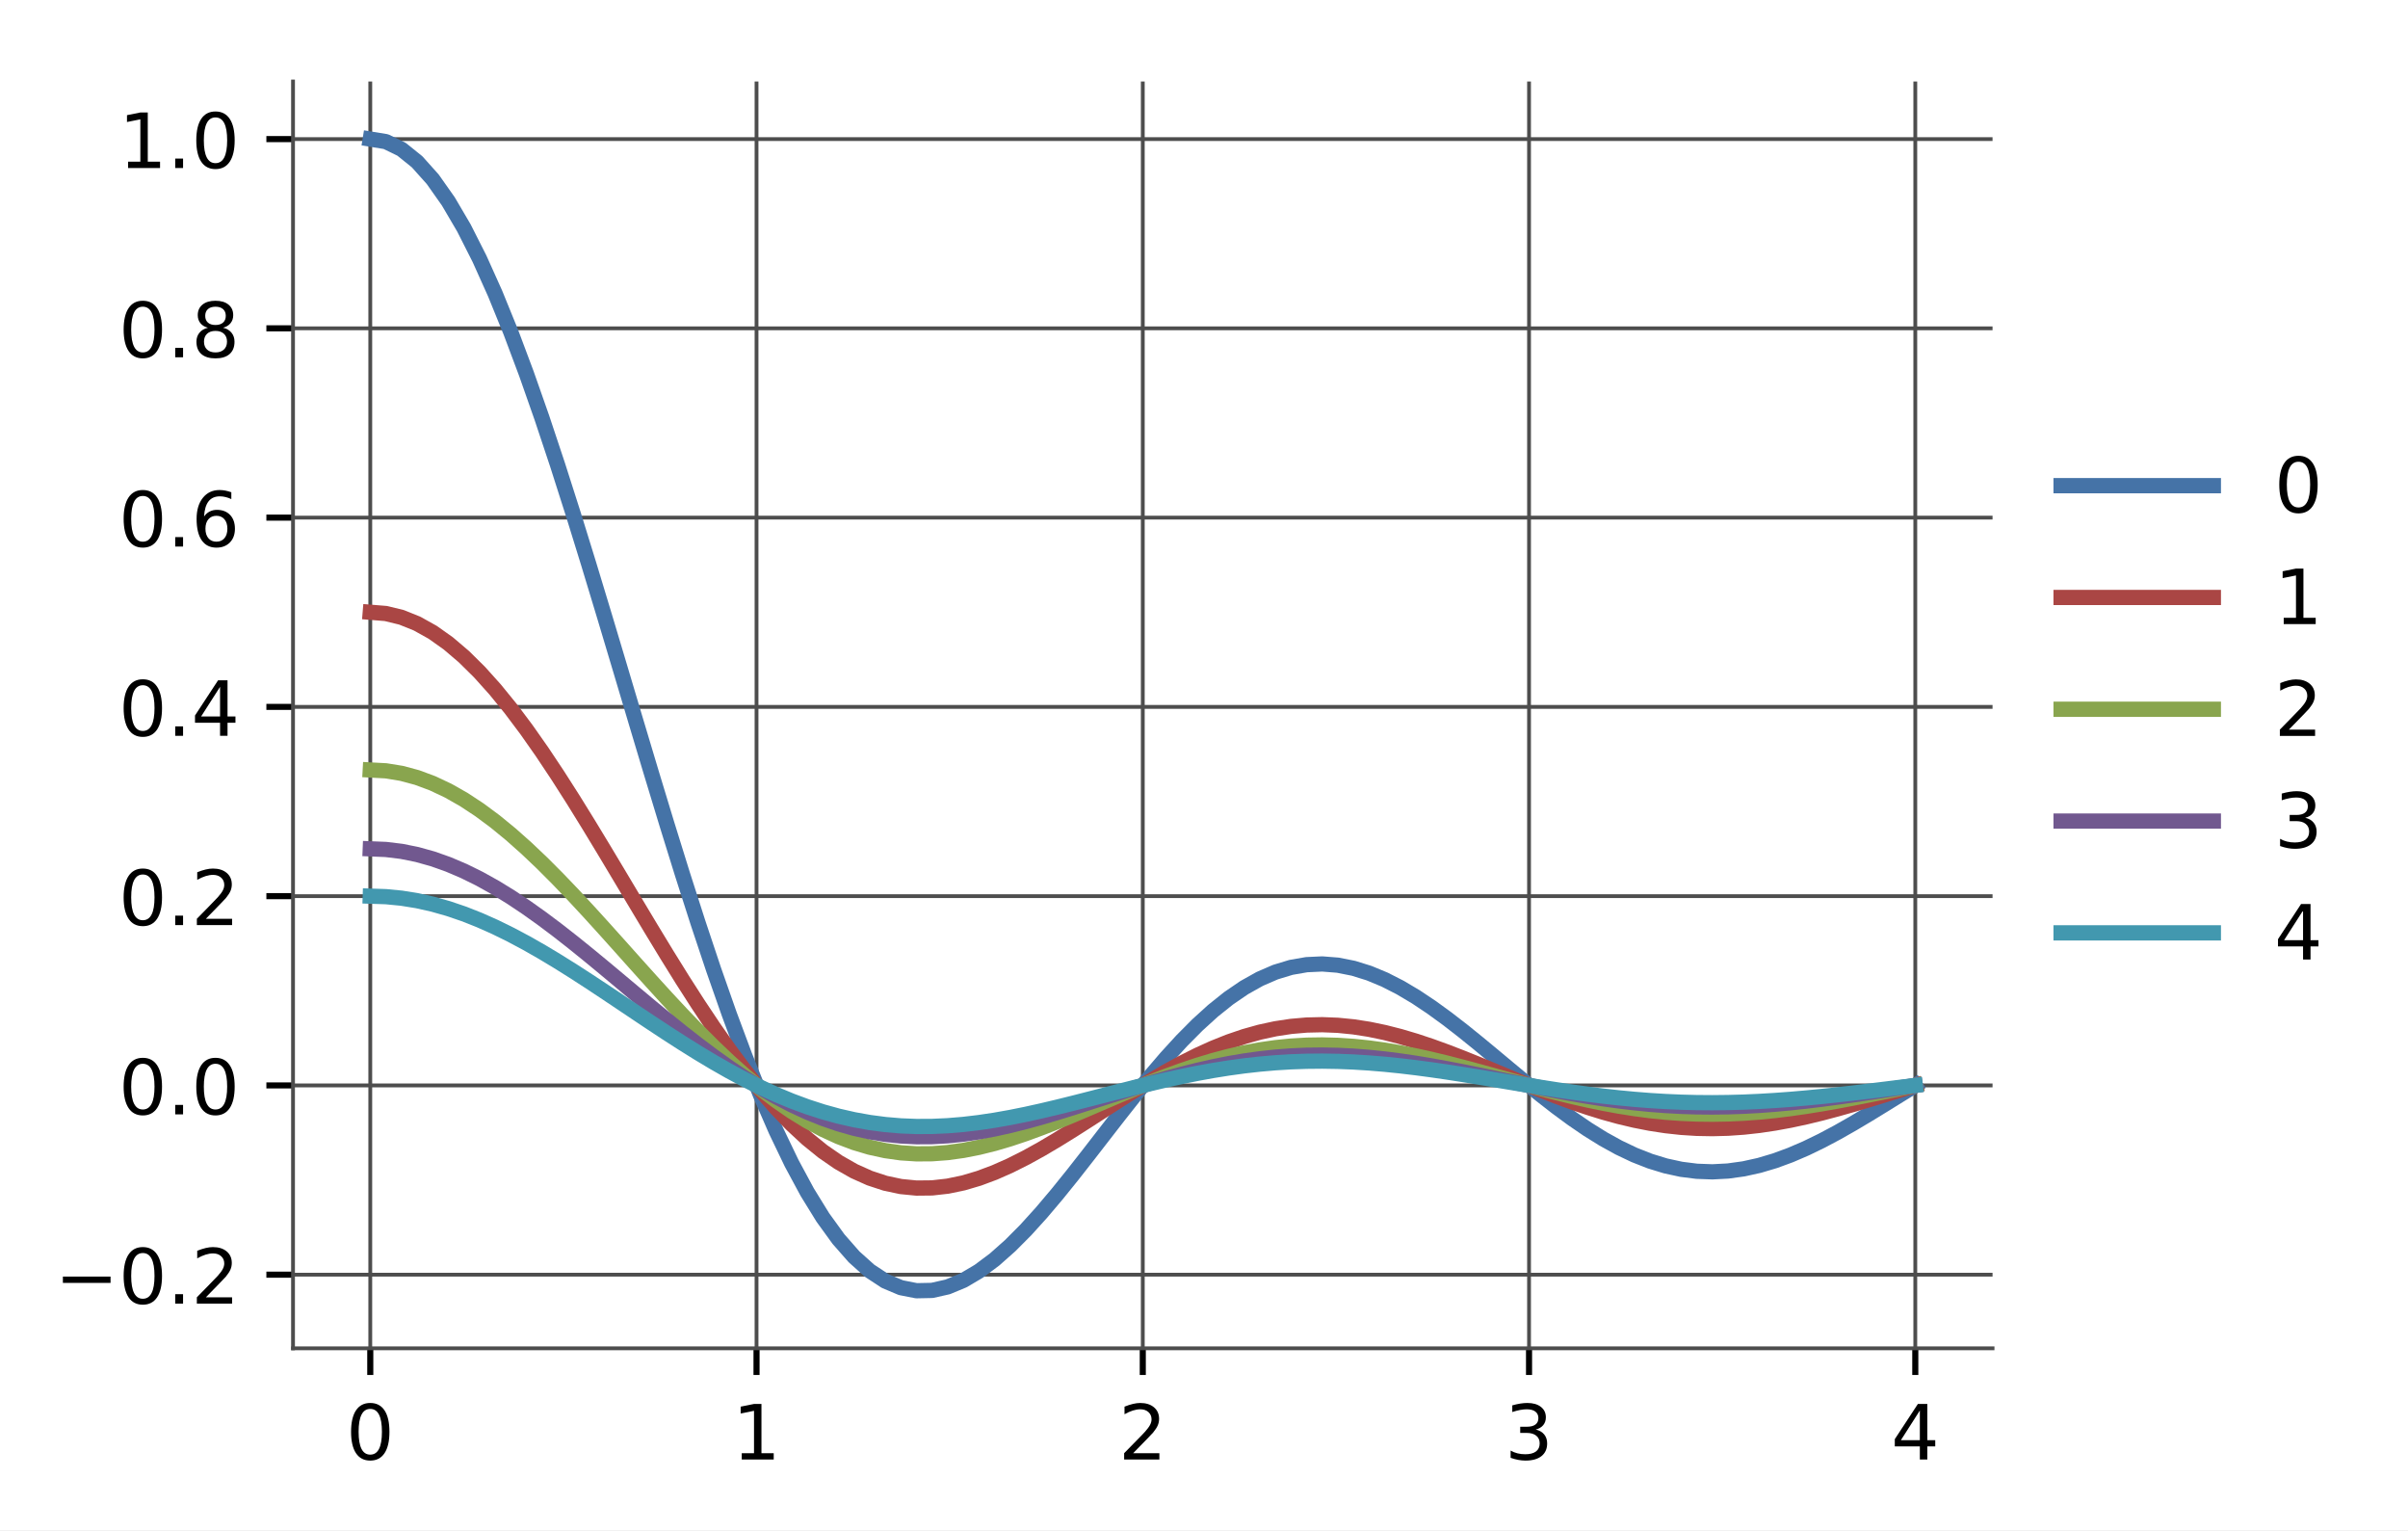
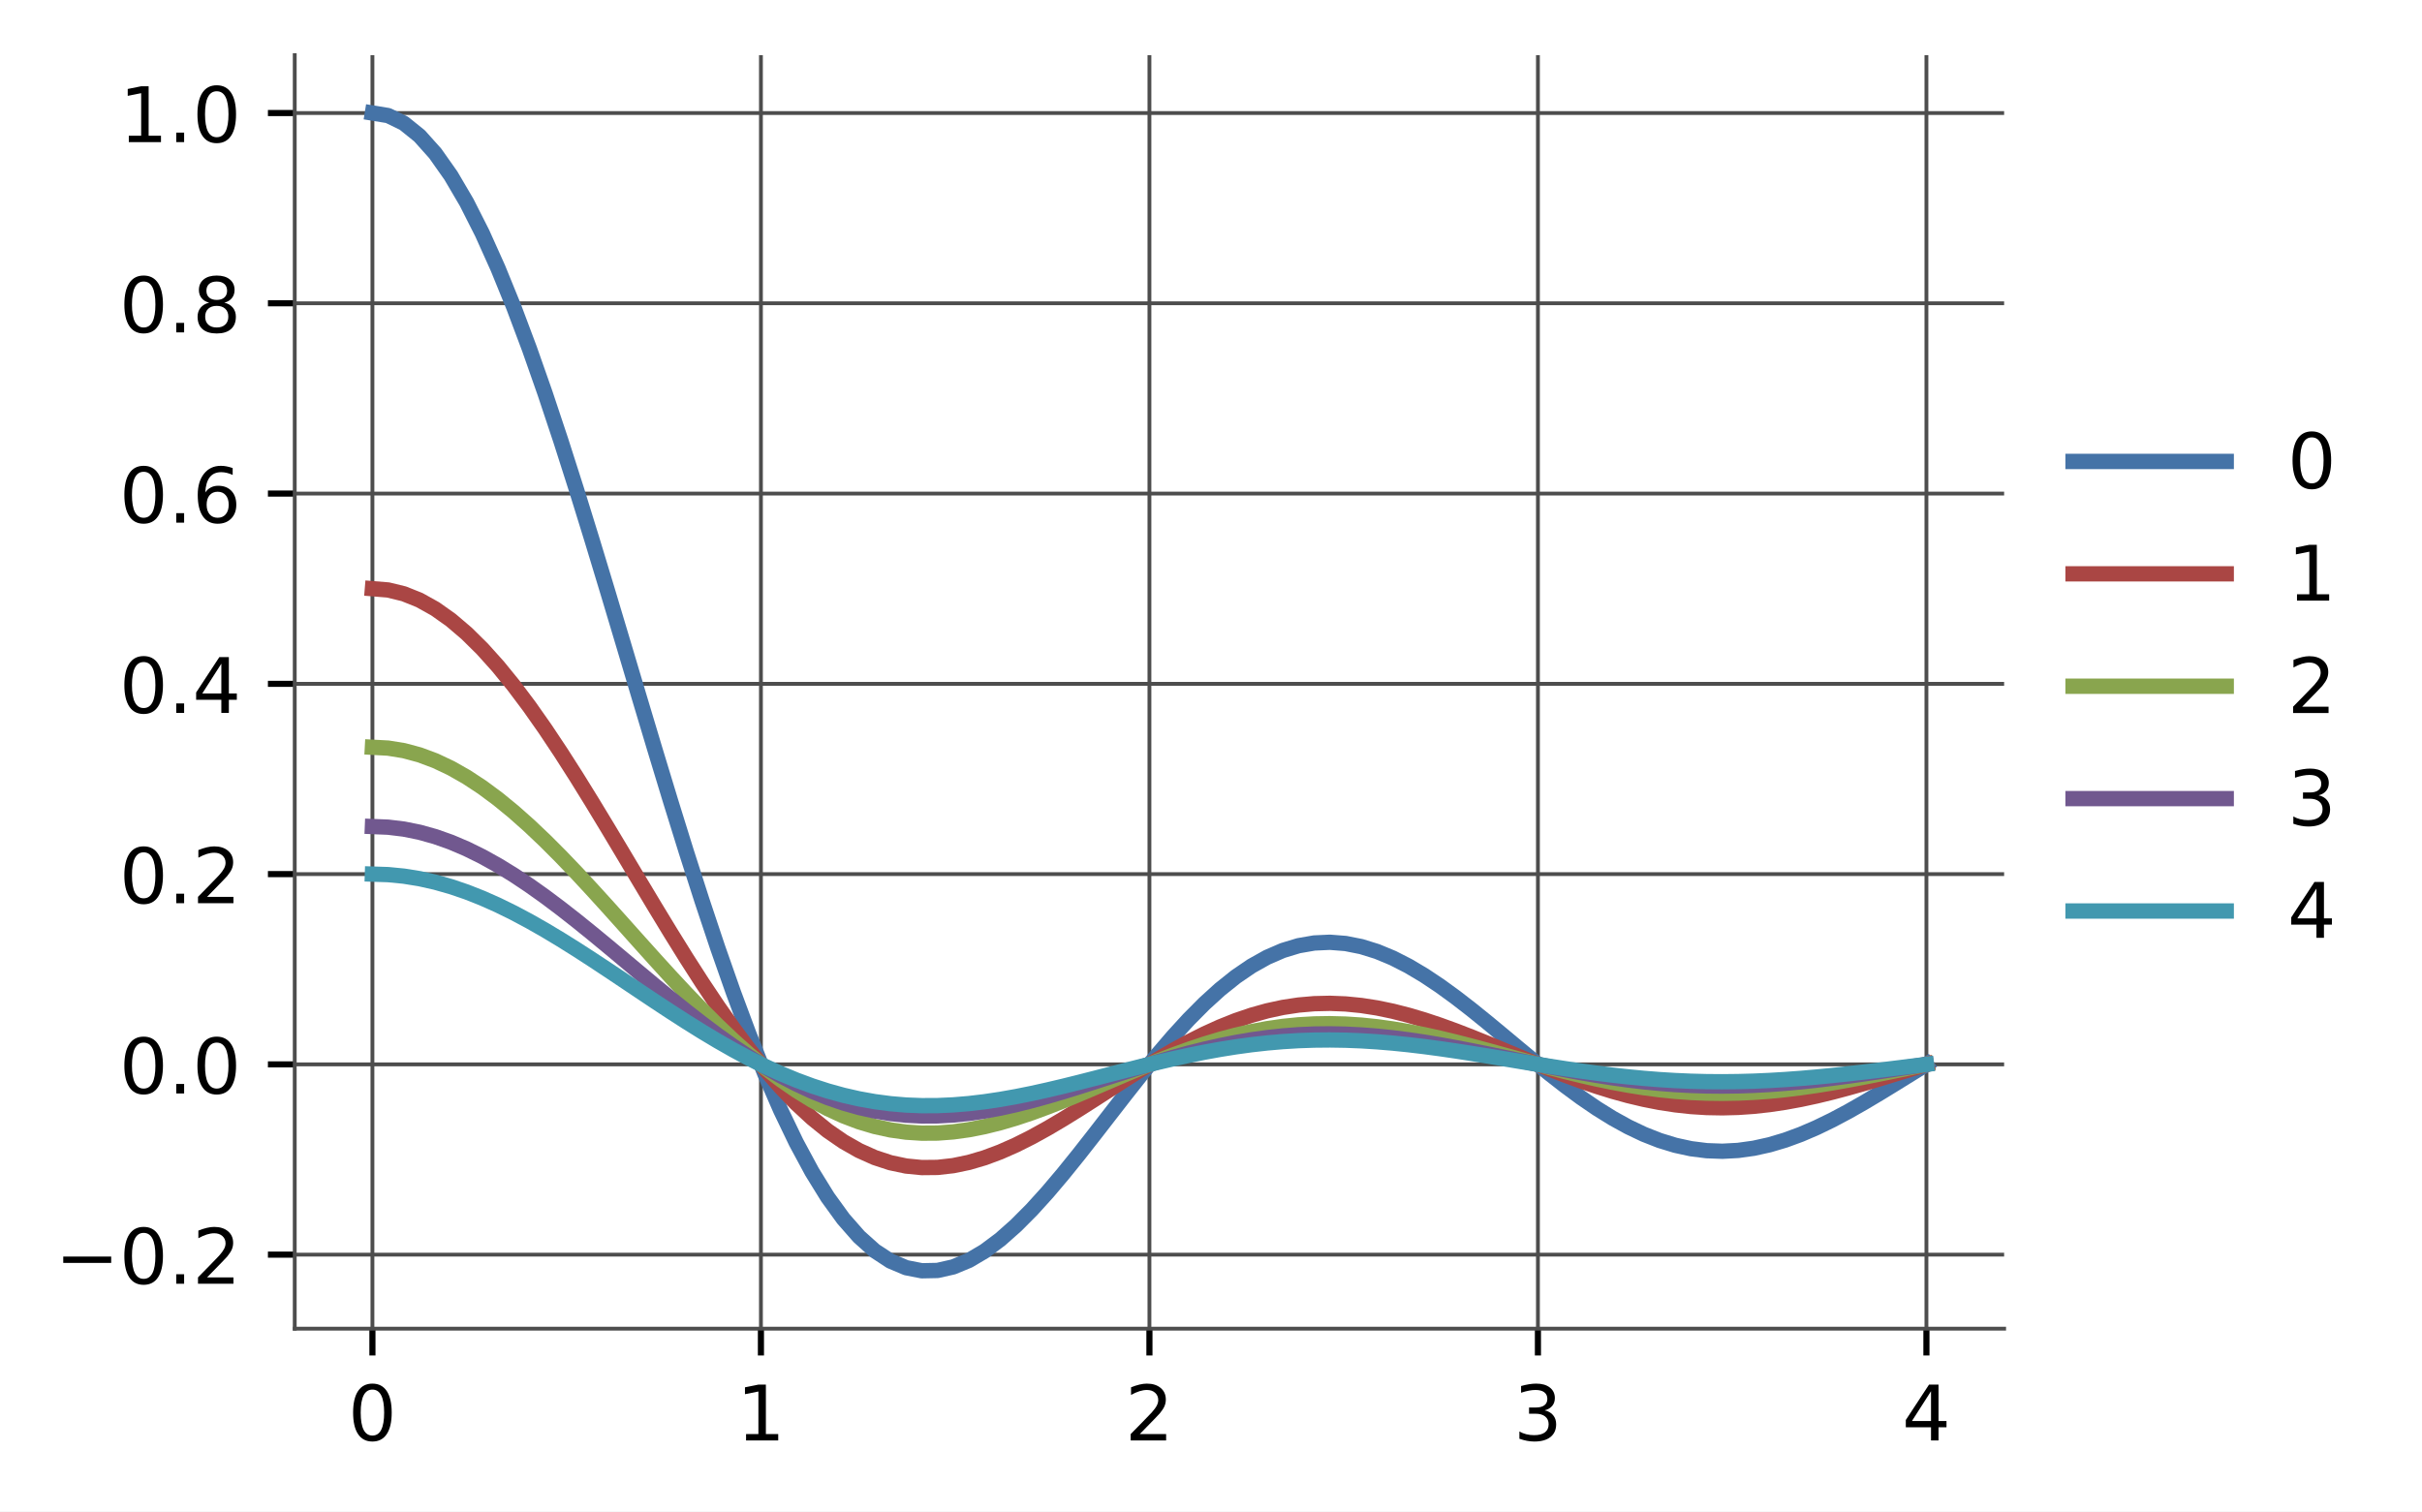
- <svg xmlns="http://www.w3.org/2000/svg" xmlns:xlink="http://www.w3.org/1999/xlink" height="200.898pt" version="1.1" viewBox="0 0 316.245 200.898" width="316.245pt">
+ <svg xmlns="http://www.w3.org/2000/svg" xmlns:xlink="http://www.w3.org/1999/xlink" height="197.398pt" version="1.1" viewBox="0 0 316.245 197.398" width="316.245pt">
  <defs>
    <style type="text/css">
- *{stroke-linecap:butt;stroke-linejoin:round;}
+ *{stroke-linecap:butt;stroke-linejoin:round;white-space:pre;}
  </style>
  </defs>
  <g id="figure_1">
    <g id="patch_1">
-       <path d="M 0 200.898  L 316.245 200.898  L 316.245 0  L 0 0  z " style="fill:#ffffff;" />
+       <path d="M 0 197.398  L 316.245 197.398  L 316.245 0  L 0 0  z " style="fill:#ffffff;" />
    </g>
    <g id="axes_1">
      <g id="patch_2">
-         <path d="M 38.483 177.02  L 261.683 177.02  L 261.683 10.7  L 38.483 10.7  z " style="fill:#ffffff;" />
+         <path d="M 38.483 173.52  L 261.683 173.52  L 261.683 7.2  L 38.483 7.2  z " style="fill:#ffffff;" />
      </g>
      <g id="matplotlib.axis_1">
        <g id="xtick_1">
          <g id="line2d_1">
-             <path clip-path="url(#p3cfa2937bf)" d="M 48.628 177.02  L 48.628 10.7  " style="fill:none;stroke:#4d4d4d;stroke-linecap:square;stroke-width:0.5;" />
+             <path clip-path="url(#p0754db5400)" d="M 48.628 173.52  L 48.628 7.2  " style="fill:none;stroke:#4d4d4d;stroke-linecap:square;stroke-width:0.5;" />
          </g>
          <g id="line2d_2">
            <defs>
-               <path d="M 0 0  L 0 3.5  " id="me4aa4a436a" style="stroke:#000000;stroke-width:0.8;" />
-             </defs>
-             <g>
-               <use style="stroke:#000000;stroke-width:0.8;" x="48.628" xlink:href="#me4aa4a436a" y="177.02" />
+               <path d="M 0 0  L 0 3.5  " id="m077eab08fd" style="stroke:#000000;stroke-width:0.8;" />
+             </defs>
+             <g>
+               <use style="stroke:#000000;stroke-width:0.8;" x="48.628" xlink:href="#m077eab08fd" y="173.52" />
            </g>
          </g>
          <g id="text_1">
            <defs>
              <path d="M 31.781 66.406  Q 24.172 66.406 20.328 58.906  Q 16.5 51.422 16.5 36.375  Q 16.5 21.391 20.328 13.891  Q 24.172 6.391 31.781 6.391  Q 39.453 6.391 43.281 13.891  Q 47.125 21.391 47.125 36.375  Q 47.125 51.422 43.281 58.906  Q 39.453 66.406 31.781 66.406  z M 31.781 74.219  Q 44.047 74.219 50.516 64.516  Q 56.984 54.828 56.984 36.375  Q 56.984 17.969 50.516 8.266  Q 44.047 -1.422 31.781 -1.422  Q 19.531 -1.422 13.062 8.266  Q 6.594 17.969 6.594 36.375  Q 6.594 54.828 13.062 64.516  Q 19.531 74.219 31.781 74.219  z " id="DejaVuSans-48" />
            </defs>
-             <g transform="translate(45.44702 191.6184)scale(0.1 -0.1)">
+             <g transform="translate(45.44702 188.1184)scale(0.1 -0.1)">
              <use xlink:href="#DejaVuSans-48" />
            </g>
          </g>
        </g>
        <g id="xtick_2">
          <g id="line2d_3">
-             <path clip-path="url(#p3cfa2937bf)" d="M 99.356 177.02  L 99.356 10.7  " style="fill:none;stroke:#4d4d4d;stroke-linecap:square;stroke-width:0.5;" />
+             <path clip-path="url(#p0754db5400)" d="M 99.356 173.52  L 99.356 7.2  " style="fill:none;stroke:#4d4d4d;stroke-linecap:square;stroke-width:0.5;" />
          </g>
          <g id="line2d_4">
            <g>
-               <use style="stroke:#000000;stroke-width:0.8;" x="99.356" xlink:href="#me4aa4a436a" y="177.02" />
+               <use style="stroke:#000000;stroke-width:0.8;" x="99.356" xlink:href="#m077eab08fd" y="173.52" />
            </g>
          </g>
          <g id="text_2">
            <defs>
              <path d="M 12.406 8.297  L 28.516 8.297  L 28.516 63.922  L 10.984 60.406  L 10.984 69.391  L 28.422 72.906  L 38.281 72.906  L 38.281 8.297  L 54.391 8.297  L 54.391 0  L 12.406 0  z " id="DejaVuSans-49" />
            </defs>
-             <g transform="translate(96.17429 191.6184)scale(0.1 -0.1)">
+             <g transform="translate(96.17429 188.1184)scale(0.1 -0.1)">
              <use xlink:href="#DejaVuSans-49" />
            </g>
          </g>
        </g>
        <g id="xtick_3">
          <g id="line2d_5">
-             <path clip-path="url(#p3cfa2937bf)" d="M 150.083 177.02  L 150.083 10.7  " style="fill:none;stroke:#4d4d4d;stroke-linecap:square;stroke-width:0.5;" />
+             <path clip-path="url(#p0754db5400)" d="M 150.083 173.52  L 150.083 7.2  " style="fill:none;stroke:#4d4d4d;stroke-linecap:square;stroke-width:0.5;" />
          </g>
          <g id="line2d_6">
            <g>
-               <use style="stroke:#000000;stroke-width:0.8;" x="150.083" xlink:href="#me4aa4a436a" y="177.02" />
+               <use style="stroke:#000000;stroke-width:0.8;" x="150.083" xlink:href="#m077eab08fd" y="173.52" />
            </g>
          </g>
          <g id="text_3">
            <defs>
              <path d="M 19.188 8.297  L 53.609 8.297  L 53.609 0  L 7.328 0  L 7.328 8.297  Q 12.938 14.109 22.625 23.891  Q 32.328 33.688 34.812 36.531  Q 39.547 41.844 41.422 45.531  Q 43.312 49.219 43.312 52.781  Q 43.312 58.594 39.234 62.25  Q 35.156 65.922 28.609 65.922  Q 23.969 65.922 18.812 64.312  Q 13.672 62.703 7.812 59.422  L 7.812 69.391  Q 13.766 71.781 18.938 73  Q 24.125 74.219 28.422 74.219  Q 39.75 74.219 46.484 68.547  Q 53.219 62.891 53.219 53.422  Q 53.219 48.922 51.531 44.891  Q 49.859 40.875 45.406 35.406  Q 44.188 33.984 37.641 27.219  Q 31.109 20.453 19.188 8.297  z " id="DejaVuSans-50" />
            </defs>
-             <g transform="translate(146.9016 191.6184)scale(0.1 -0.1)">
+             <g transform="translate(146.9016 188.1184)scale(0.1 -0.1)">
              <use xlink:href="#DejaVuSans-50" />
            </g>
          </g>
        </g>
        <g id="xtick_4">
          <g id="line2d_7">
-             <path clip-path="url(#p3cfa2937bf)" d="M 200.81 177.02  L 200.81 10.7  " style="fill:none;stroke:#4d4d4d;stroke-linecap:square;stroke-width:0.5;" />
+             <path clip-path="url(#p0754db5400)" d="M 200.81 173.52  L 200.81 7.2  " style="fill:none;stroke:#4d4d4d;stroke-linecap:square;stroke-width:0.5;" />
          </g>
          <g id="line2d_8">
            <g>
-               <use style="stroke:#000000;stroke-width:0.8;" x="200.81" xlink:href="#me4aa4a436a" y="177.02" />
+               <use style="stroke:#000000;stroke-width:0.8;" x="200.81" xlink:href="#m077eab08fd" y="173.52" />
            </g>
          </g>
          <g id="text_4">
            <defs>
              <path d="M 40.578 39.312  Q 47.656 37.797 51.625 33  Q 55.609 28.219 55.609 21.188  Q 55.609 10.406 48.188 4.484  Q 40.766 -1.422 27.094 -1.422  Q 22.516 -1.422 17.656 -0.516  Q 12.797 0.391 7.625 2.203  L 7.625 11.719  Q 11.719 9.328 16.594 8.109  Q 21.484 6.891 26.812 6.891  Q 36.078 6.891 40.938 10.547  Q 45.797 14.203 45.797 21.188  Q 45.797 27.641 41.281 31.266  Q 36.766 34.906 28.719 34.906  L 20.219 34.906  L 20.219 43.016  L 29.109 43.016  Q 36.375 43.016 40.234 45.922  Q 44.094 48.828 44.094 54.297  Q 44.094 59.906 40.109 62.906  Q 36.141 65.922 28.719 65.922  Q 24.656 65.922 20.016 65.031  Q 15.375 64.156 9.812 62.312  L 9.812 71.094  Q 15.438 72.656 20.344 73.438  Q 25.25 74.219 29.594 74.219  Q 40.828 74.219 47.359 69.109  Q 53.906 64.016 53.906 55.328  Q 53.906 49.266 50.438 45.094  Q 46.969 40.922 40.578 39.312  z " id="DejaVuSans-51" />
            </defs>
-             <g transform="translate(197.6288 191.6184)scale(0.1 -0.1)">
+             <g transform="translate(197.6288 188.1184)scale(0.1 -0.1)">
              <use xlink:href="#DejaVuSans-51" />
            </g>
          </g>
        </g>
        <g id="xtick_5">
          <g id="line2d_9">
-             <path clip-path="url(#p3cfa2937bf)" d="M 251.537 177.02  L 251.537 10.7  " style="fill:none;stroke:#4d4d4d;stroke-linecap:square;stroke-width:0.5;" />
+             <path clip-path="url(#p0754db5400)" d="M 251.537 173.52  L 251.537 7.2  " style="fill:none;stroke:#4d4d4d;stroke-linecap:square;stroke-width:0.5;" />
          </g>
          <g id="line2d_10">
            <g>
-               <use style="stroke:#000000;stroke-width:0.8;" x="251.537" xlink:href="#me4aa4a436a" y="177.02" />
+               <use style="stroke:#000000;stroke-width:0.8;" x="251.537" xlink:href="#m077eab08fd" y="173.52" />
            </g>
          </g>
          <g id="text_5">
            <defs>
              <path d="M 37.797 64.312  L 12.891 25.391  L 37.797 25.391  z M 35.203 72.906  L 47.609 72.906  L 47.609 25.391  L 58.016 25.391  L 58.016 17.188  L 47.609 17.188  L 47.609 0  L 37.797 0  L 37.797 17.188  L 4.891 17.188  L 4.891 26.703  z " id="DejaVuSans-52" />
            </defs>
-             <g transform="translate(248.3561 191.6184)scale(0.1 -0.1)">
+             <g transform="translate(248.3561 188.1184)scale(0.1 -0.1)">
              <use xlink:href="#DejaVuSans-52" />
            </g>
          </g>
        </g>
      </g>
      <g id="matplotlib.axis_2">
        <g id="ytick_1">
          <g id="line2d_11">
-             <path clip-path="url(#p3cfa2937bf)" d="M 38.483 167.354  L 261.683 167.354  " style="fill:none;stroke:#4d4d4d;stroke-linecap:square;stroke-width:0.5;" />
+             <path clip-path="url(#p0754db5400)" d="M 38.483 163.854  L 261.683 163.854  " style="fill:none;stroke:#4d4d4d;stroke-linecap:square;stroke-width:0.5;" />
          </g>
          <g id="line2d_12">
            <defs>
-               <path d="M 0 0  L -3.5 0  " id="m930b0fb6f6" style="stroke:#000000;stroke-width:0.8;" />
-             </defs>
-             <g>
-               <use style="stroke:#000000;stroke-width:0.8;" x="38.483" xlink:href="#m930b0fb6f6" y="167.354" />
+               <path d="M 0 0  L -3.5 0  " id="m1d4ee71c84" style="stroke:#000000;stroke-width:0.8;" />
+             </defs>
+             <g>
+               <use style="stroke:#000000;stroke-width:0.8;" x="38.483" xlink:href="#m1d4ee71c84" y="163.854" />
            </g>
          </g>
          <g id="text_6">
            <defs>
              <path d="M 10.594 35.5  L 73.188 35.5  L 73.188 27.203  L 10.594 27.203  z " id="DejaVuSans-8722" />
              <path d="M 10.688 12.406  L 21 12.406  L 21 0  L 10.688 0  z " id="DejaVuSans-46" />
            </defs>
-             <g transform="translate(7.2 171.153)scale(0.1 -0.1)">
+             <g transform="translate(7.2 167.653)scale(0.1 -0.1)">
              <use xlink:href="#DejaVuSans-8722" />
              <use x="83.789" xlink:href="#DejaVuSans-48" />
              <use x="147.412" xlink:href="#DejaVuSans-46" />
              <use x="179.199" xlink:href="#DejaVuSans-50" />
            </g>
          </g>
        </g>
        <g id="ytick_2">
          <g id="line2d_13">
-             <path clip-path="url(#p3cfa2937bf)" d="M 38.483 142.505  L 261.683 142.505  " style="fill:none;stroke:#4d4d4d;stroke-linecap:square;stroke-width:0.5;" />
+             <path clip-path="url(#p0754db5400)" d="M 38.483 139.005  L 261.683 139.005  " style="fill:none;stroke:#4d4d4d;stroke-linecap:square;stroke-width:0.5;" />
          </g>
          <g id="line2d_14">
            <g>
-               <use style="stroke:#000000;stroke-width:0.8;" x="38.483" xlink:href="#m930b0fb6f6" y="142.505" />
+               <use style="stroke:#000000;stroke-width:0.8;" x="38.483" xlink:href="#m1d4ee71c84" y="139.005" />
            </g>
          </g>
          <g id="text_7">
-             <g transform="translate(15.57969 146.3041)scale(0.1 -0.1)">
+             <g transform="translate(15.57969 142.8041)scale(0.1 -0.1)">
              <use xlink:href="#DejaVuSans-48" />
              <use x="63.623" xlink:href="#DejaVuSans-46" />
              <use x="95.41" xlink:href="#DejaVuSans-48" />
            </g>
          </g>
        </g>
        <g id="ytick_3">
          <g id="line2d_15">
-             <path clip-path="url(#p3cfa2937bf)" d="M 38.483 117.656  L 261.683 117.656  " style="fill:none;stroke:#4d4d4d;stroke-linecap:square;stroke-width:0.5;" />
+             <path clip-path="url(#p0754db5400)" d="M 38.483 114.156  L 261.683 114.156  " style="fill:none;stroke:#4d4d4d;stroke-linecap:square;stroke-width:0.5;" />
          </g>
          <g id="line2d_16">
            <g>
-               <use style="stroke:#000000;stroke-width:0.8;" x="38.483" xlink:href="#m930b0fb6f6" y="117.656" />
+               <use style="stroke:#000000;stroke-width:0.8;" x="38.483" xlink:href="#m1d4ee71c84" y="114.156" />
            </g>
          </g>
          <g id="text_8">
-             <g transform="translate(15.57969 121.4551)scale(0.1 -0.1)">
+             <g transform="translate(15.57969 117.9551)scale(0.1 -0.1)">
              <use xlink:href="#DejaVuSans-48" />
              <use x="63.623" xlink:href="#DejaVuSans-46" />
              <use x="95.41" xlink:href="#DejaVuSans-50" />
            </g>
          </g>
        </g>
        <g id="ytick_4">
          <g id="line2d_17">
-             <path clip-path="url(#p3cfa2937bf)" d="M 38.483 92.807  L 261.683 92.807  " style="fill:none;stroke:#4d4d4d;stroke-linecap:square;stroke-width:0.5;" />
+             <path clip-path="url(#p0754db5400)" d="M 38.483 89.307  L 261.683 89.307  " style="fill:none;stroke:#4d4d4d;stroke-linecap:square;stroke-width:0.5;" />
          </g>
          <g id="line2d_18">
            <g>
-               <use style="stroke:#000000;stroke-width:0.8;" x="38.483" xlink:href="#m930b0fb6f6" y="92.807" />
+               <use style="stroke:#000000;stroke-width:0.8;" x="38.483" xlink:href="#m1d4ee71c84" y="89.307" />
            </g>
          </g>
          <g id="text_9">
-             <g transform="translate(15.57969 96.60613)scale(0.1 -0.1)">
+             <g transform="translate(15.57969 93.10613)scale(0.1 -0.1)">
              <use xlink:href="#DejaVuSans-48" />
              <use x="63.623" xlink:href="#DejaVuSans-46" />
              <use x="95.41" xlink:href="#DejaVuSans-52" />
            </g>
          </g>
        </g>
        <g id="ytick_5">
          <g id="line2d_19">
-             <path clip-path="url(#p3cfa2937bf)" d="M 38.483 67.958  L 261.683 67.958  " style="fill:none;stroke:#4d4d4d;stroke-linecap:square;stroke-width:0.5;" />
+             <path clip-path="url(#p0754db5400)" d="M 38.483 64.458  L 261.683 64.458  " style="fill:none;stroke:#4d4d4d;stroke-linecap:square;stroke-width:0.5;" />
          </g>
          <g id="line2d_20">
            <g>
-               <use style="stroke:#000000;stroke-width:0.8;" x="38.483" xlink:href="#m930b0fb6f6" y="67.958" />
+               <use style="stroke:#000000;stroke-width:0.8;" x="38.483" xlink:href="#m1d4ee71c84" y="64.458" />
            </g>
          </g>
          <g id="text_10">
            <defs>
              <path d="M 33.016 40.375  Q 26.375 40.375 22.484 35.828  Q 18.609 31.297 18.609 23.391  Q 18.609 15.531 22.484 10.953  Q 26.375 6.391 33.016 6.391  Q 39.656 6.391 43.531 10.953  Q 47.406 15.531 47.406 23.391  Q 47.406 31.297 43.531 35.828  Q 39.656 40.375 33.016 40.375  z M 52.594 71.297  L 52.594 62.312  Q 48.875 64.062 45.094 64.984  Q 41.312 65.922 37.594 65.922  Q 27.828 65.922 22.672 59.328  Q 17.531 52.734 16.797 39.406  Q 19.672 43.656 24.016 45.922  Q 28.375 48.188 33.594 48.188  Q 44.578 48.188 50.953 41.516  Q 57.328 34.859 57.328 23.391  Q 57.328 12.156 50.688 5.359  Q 44.047 -1.422 33.016 -1.422  Q 20.359 -1.422 13.672 8.266  Q 6.984 17.969 6.984 36.375  Q 6.984 53.656 15.188 63.938  Q 23.391 74.219 37.203 74.219  Q 40.922 74.219 44.703 73.484  Q 48.484 72.75 52.594 71.297  z " id="DejaVuSans-54" />
            </defs>
-             <g transform="translate(15.57969 71.75716)scale(0.1 -0.1)">
+             <g transform="translate(15.57969 68.25716)scale(0.1 -0.1)">
              <use xlink:href="#DejaVuSans-48" />
              <use x="63.623" xlink:href="#DejaVuSans-46" />
              <use x="95.41" xlink:href="#DejaVuSans-54" />
            </g>
          </g>
        </g>
        <g id="ytick_6">
          <g id="line2d_21">
-             <path clip-path="url(#p3cfa2937bf)" d="M 38.483 43.109  L 261.683 43.109  " style="fill:none;stroke:#4d4d4d;stroke-linecap:square;stroke-width:0.5;" />
+             <path clip-path="url(#p0754db5400)" d="M 38.483 39.609  L 261.683 39.609  " style="fill:none;stroke:#4d4d4d;stroke-linecap:square;stroke-width:0.5;" />
          </g>
          <g id="line2d_22">
            <g>
-               <use style="stroke:#000000;stroke-width:0.8;" x="38.483" xlink:href="#m930b0fb6f6" y="43.109" />
+               <use style="stroke:#000000;stroke-width:0.8;" x="38.483" xlink:href="#m1d4ee71c84" y="39.609" />
            </g>
          </g>
          <g id="text_11">
            <defs>
              <path d="M 31.781 34.625  Q 24.75 34.625 20.719 30.859  Q 16.703 27.094 16.703 20.516  Q 16.703 13.922 20.719 10.156  Q 24.75 6.391 31.781 6.391  Q 38.812 6.391 42.859 10.172  Q 46.922 13.969 46.922 20.516  Q 46.922 27.094 42.891 30.859  Q 38.875 34.625 31.781 34.625  z M 21.922 38.812  Q 15.578 40.375 12.031 44.719  Q 8.5 49.078 8.5 55.328  Q 8.5 64.062 14.719 69.141  Q 20.953 74.219 31.781 74.219  Q 42.672 74.219 48.875 69.141  Q 55.078 64.062 55.078 55.328  Q 55.078 49.078 51.531 44.719  Q 48 40.375 41.703 38.812  Q 48.828 37.156 52.797 32.312  Q 56.781 27.484 56.781 20.516  Q 56.781 9.906 50.312 4.234  Q 43.844 -1.422 31.781 -1.422  Q 19.734 -1.422 13.25 4.234  Q 6.781 9.906 6.781 20.516  Q 6.781 27.484 10.781 32.312  Q 14.797 37.156 21.922 38.812  z M 18.312 54.391  Q 18.312 48.734 21.844 45.562  Q 25.391 42.391 31.781 42.391  Q 38.141 42.391 41.719 45.562  Q 45.312 48.734 45.312 54.391  Q 45.312 60.062 41.719 63.234  Q 38.141 66.406 31.781 66.406  Q 25.391 66.406 21.844 63.234  Q 18.312 60.062 18.312 54.391  z " id="DejaVuSans-56" />
            </defs>
-             <g transform="translate(15.57969 46.90819)scale(0.1 -0.1)">
+             <g transform="translate(15.57969 43.40819)scale(0.1 -0.1)">
              <use xlink:href="#DejaVuSans-48" />
              <use x="63.623" xlink:href="#DejaVuSans-46" />
              <use x="95.41" xlink:href="#DejaVuSans-56" />
            </g>
          </g>
        </g>
        <g id="ytick_7">
          <g id="line2d_23">
-             <path clip-path="url(#p3cfa2937bf)" d="M 38.483 18.26  L 261.683 18.26  " style="fill:none;stroke:#4d4d4d;stroke-linecap:square;stroke-width:0.5;" />
+             <path clip-path="url(#p0754db5400)" d="M 38.483 14.76  L 261.683 14.76  " style="fill:none;stroke:#4d4d4d;stroke-linecap:square;stroke-width:0.5;" />
          </g>
          <g id="line2d_24">
            <g>
-               <use style="stroke:#000000;stroke-width:0.8;" x="38.483" xlink:href="#m930b0fb6f6" y="18.26" />
+               <use style="stroke:#000000;stroke-width:0.8;" x="38.483" xlink:href="#m1d4ee71c84" y="14.76" />
            </g>
          </g>
          <g id="text_12">
-             <g transform="translate(15.57969 22.05922)scale(0.1 -0.1)">
+             <g transform="translate(15.57969 18.55922)scale(0.1 -0.1)">
              <use xlink:href="#DejaVuSans-49" />
              <use x="63.623" xlink:href="#DejaVuSans-46" />
              <use x="95.41" xlink:href="#DejaVuSans-48" />
            </g>
          </g>
        </g>
      </g>
      <g id="line2d_25">
-         <path clip-path="url(#p3cfa2937bf)" d="M 48.628 18.26  L 50.678 18.593  L 52.727 19.59  L 54.777 21.241  L 56.827 23.53  L 58.876 26.435  L 60.926 29.927  L 62.975 33.975  L 65.025 38.539  L 67.075 43.575  L 69.124 49.037  L 71.174 54.873  L 73.223 61.029  L 75.273 67.448  L 77.322 74.071  L 79.372 80.839  L 81.422 87.691  L 83.471 94.567  L 85.521 101.408  L 87.57 108.155  L 89.62 114.752  L 91.67 121.147  L 93.719 127.288  L 95.769 133.129  L 97.818 138.628  L 99.868 143.747  L 101.918 148.453  L 103.967 152.718  L 106.017 156.521  L 108.066 159.843  L 110.116 162.674  L 112.165 165.008  L 114.215 166.846  L 116.265 168.192  L 118.314 169.058  L 120.364 169.46  L 122.413 169.418  L 124.463 168.956  L 126.513 168.105  L 128.562 166.895  L 130.612 165.364  L 132.661 163.548  L 134.711 161.489  L 136.76 159.227  L 138.81 156.804  L 140.86 154.265  L 142.909 151.65  L 144.959 149.003  L 147.008 146.364  L 149.058 143.772  L 151.108 141.263  L 153.157 138.873  L 155.207 136.631  L 157.256 134.567  L 159.306 132.705  L 161.356 131.065  L 163.405 129.665  L 165.455 128.517  L 167.504 127.629  L 169.554 127.007  L 171.603 126.651  L 173.653 126.557  L 175.703 126.719  L 177.752 127.126  L 179.802 127.764  L 181.851 128.615  L 183.901 129.661  L 185.951 130.879  L 188 132.246  L 190.05 133.736  L 192.099 135.322  L 194.149 136.978  L 196.199 138.675  L 198.248 140.386  L 200.298 142.085  L 202.347 143.745  L 204.397 145.342  L 206.446 146.853  L 208.496 148.255  L 210.546 149.531  L 212.595 150.663  L 214.645 151.638  L 216.694 152.443  L 218.744 153.071  L 220.794 153.517  L 222.843 153.776  L 224.893 153.851  L 226.942 153.743  L 228.992 153.459  L 231.041 153.007  L 233.091 152.398  L 235.141 151.645  L 237.19 150.763  L 239.24 149.768  L 241.289 148.679  L 243.339 147.514  L 245.389 146.294  L 247.438 145.039  L 249.488 143.769  L 251.537 142.505  " style="fill:none;stroke:#4573a7;stroke-linecap:square;stroke-width:2;" />
+         <path clip-path="url(#p0754db5400)" d="M 48.628 14.76  L 50.678 15.093  L 52.727 16.09  L 54.777 17.741  L 56.827 20.03  L 58.876 22.935  L 60.926 26.427  L 62.975 30.475  L 65.025 35.039  L 67.075 40.075  L 69.124 45.537  L 71.174 51.373  L 73.223 57.529  L 75.273 63.948  L 77.322 70.571  L 79.372 77.339  L 81.422 84.191  L 83.471 91.067  L 85.521 97.908  L 87.57 104.655  L 89.62 111.252  L 91.67 117.647  L 93.719 123.788  L 95.769 129.629  L 97.818 135.128  L 99.868 140.247  L 101.918 144.953  L 103.967 149.218  L 106.017 153.021  L 108.066 156.343  L 110.116 159.174  L 112.165 161.508  L 114.215 163.346  L 116.265 164.692  L 118.314 165.558  L 120.364 165.96  L 122.413 165.918  L 124.463 165.456  L 126.513 164.605  L 128.562 163.395  L 130.612 161.864  L 132.661 160.048  L 134.711 157.989  L 136.76 155.727  L 138.81 153.304  L 140.86 150.765  L 142.909 148.15  L 144.959 145.503  L 147.008 142.864  L 149.058 140.272  L 151.108 137.763  L 153.157 135.373  L 155.207 133.131  L 157.256 131.067  L 159.306 129.205  L 161.356 127.565  L 163.405 126.165  L 165.455 125.017  L 167.504 124.129  L 169.554 123.507  L 171.603 123.151  L 173.653 123.057  L 175.703 123.219  L 177.752 123.626  L 179.802 124.264  L 181.851 125.115  L 183.901 126.161  L 185.951 127.379  L 188 128.746  L 190.05 130.236  L 192.099 131.822  L 194.149 133.478  L 196.199 135.175  L 198.248 136.886  L 200.298 138.585  L 202.347 140.245  L 204.397 141.842  L 206.446 143.353  L 208.496 144.755  L 210.546 146.031  L 212.595 147.163  L 214.645 148.138  L 216.694 148.943  L 218.744 149.571  L 220.794 150.017  L 222.843 150.276  L 224.893 150.351  L 226.942 150.243  L 228.992 149.959  L 231.041 149.507  L 233.091 148.898  L 235.141 148.145  L 237.19 147.263  L 239.24 146.268  L 241.289 145.179  L 243.339 144.014  L 245.389 142.794  L 247.438 141.539  L 249.488 140.269  L 251.537 139.005  " style="fill:none;stroke:#4573a7;stroke-linecap:square;stroke-width:2;" />
      </g>
      <g id="line2d_26">
-         <path clip-path="url(#p3cfa2937bf)" d="M 48.628 80.382  L 50.678 80.549  L 52.727 81.048  L 54.777 81.873  L 56.827 83.017  L 58.876 84.47  L 60.926 86.216  L 62.975 88.24  L 65.025 90.522  L 67.075 93.04  L 69.124 95.771  L 71.174 98.689  L 73.223 101.767  L 75.273 104.976  L 77.322 108.288  L 79.372 111.672  L 81.422 115.098  L 83.471 118.536  L 85.521 121.956  L 87.57 125.33  L 89.62 128.629  L 91.67 131.826  L 93.719 134.896  L 95.769 137.817  L 97.818 140.566  L 99.868 143.126  L 101.918 145.479  L 103.967 147.612  L 106.017 149.513  L 108.066 151.174  L 110.116 152.589  L 112.165 153.756  L 114.215 154.675  L 116.265 155.349  L 118.314 155.782  L 120.364 155.982  L 122.413 155.961  L 124.463 155.731  L 126.513 155.305  L 128.562 154.7  L 130.612 153.934  L 132.661 153.027  L 134.711 151.997  L 136.76 150.866  L 138.81 149.655  L 140.86 148.385  L 142.909 147.078  L 144.959 145.754  L 147.008 144.434  L 149.058 143.138  L 151.108 141.884  L 153.157 140.689  L 155.207 139.568  L 157.256 138.536  L 159.306 137.605  L 161.356 136.785  L 163.405 136.085  L 165.455 135.511  L 167.504 135.067  L 169.554 134.756  L 171.603 134.578  L 173.653 134.531  L 175.703 134.612  L 177.752 134.816  L 179.802 135.134  L 181.851 135.56  L 183.901 136.083  L 185.951 136.692  L 188 137.375  L 190.05 138.12  L 192.099 138.913  L 194.149 139.741  L 196.199 140.59  L 198.248 141.446  L 200.298 142.295  L 202.347 143.125  L 204.397 143.924  L 206.446 144.679  L 208.496 145.38  L 210.546 146.018  L 212.595 146.584  L 214.645 147.071  L 216.694 147.474  L 218.744 147.788  L 220.794 148.011  L 222.843 148.141  L 224.893 148.178  L 226.942 148.124  L 228.992 147.982  L 231.041 147.756  L 233.091 147.451  L 235.141 147.075  L 237.19 146.634  L 239.24 146.136  L 241.289 145.592  L 243.339 145.01  L 245.389 144.4  L 247.438 143.772  L 249.488 143.137  L 251.537 142.505  " style="fill:none;stroke:#aa4644;stroke-linecap:square;stroke-width:2;" />
+         <path clip-path="url(#p0754db5400)" d="M 48.628 76.882  L 50.678 77.049  L 52.727 77.548  L 54.777 78.373  L 56.827 79.517  L 58.876 80.97  L 60.926 82.716  L 62.975 84.74  L 65.025 87.022  L 67.075 89.54  L 69.124 92.271  L 71.174 95.189  L 73.223 98.267  L 75.273 101.476  L 77.322 104.788  L 79.372 108.172  L 81.422 111.598  L 83.471 115.036  L 85.521 118.456  L 87.57 121.83  L 89.62 125.129  L 91.67 128.326  L 93.719 131.396  L 95.769 134.317  L 97.818 137.066  L 99.868 139.626  L 101.918 141.979  L 103.967 144.112  L 106.017 146.013  L 108.066 147.674  L 110.116 149.089  L 112.165 150.256  L 114.215 151.175  L 116.265 151.849  L 118.314 152.282  L 120.364 152.482  L 122.413 152.461  L 124.463 152.231  L 126.513 151.805  L 128.562 151.2  L 130.612 150.434  L 132.661 149.527  L 134.711 148.497  L 136.76 147.366  L 138.81 146.155  L 140.86 144.885  L 142.909 143.578  L 144.959 142.254  L 147.008 140.934  L 149.058 139.638  L 151.108 138.384  L 153.157 137.189  L 155.207 136.068  L 157.256 135.036  L 159.306 134.105  L 161.356 133.285  L 163.405 132.585  L 165.455 132.011  L 167.504 131.567  L 169.554 131.256  L 171.603 131.078  L 173.653 131.031  L 175.703 131.112  L 177.752 131.316  L 179.802 131.634  L 181.851 132.06  L 183.901 132.583  L 185.951 133.192  L 188 133.875  L 190.05 134.62  L 192.099 135.413  L 194.149 136.241  L 196.199 137.09  L 198.248 137.946  L 200.298 138.795  L 202.347 139.625  L 204.397 140.424  L 206.446 141.179  L 208.496 141.88  L 210.546 142.518  L 212.595 143.084  L 214.645 143.571  L 216.694 143.974  L 218.744 144.288  L 220.794 144.511  L 222.843 144.641  L 224.893 144.678  L 226.942 144.624  L 228.992 144.482  L 231.041 144.256  L 233.091 143.951  L 235.141 143.575  L 237.19 143.134  L 239.24 142.636  L 241.289 142.092  L 243.339 141.51  L 245.389 140.9  L 247.438 140.272  L 249.488 139.637  L 251.537 139.005  " style="fill:none;stroke:#aa4644;stroke-linecap:square;stroke-width:2;" />
      </g>
      <g id="line2d_27">
-         <path clip-path="url(#p3cfa2937bf)" d="M 48.628 101.09  L 50.678 101.201  L 52.727 101.533  L 54.777 102.084  L 56.827 102.847  L 58.876 103.815  L 60.926 104.979  L 62.975 106.328  L 65.025 107.849  L 67.075 109.528  L 69.124 111.349  L 71.174 113.294  L 73.223 115.346  L 75.273 117.486  L 77.322 119.694  L 79.372 121.95  L 81.422 124.234  L 83.471 126.526  L 85.521 128.806  L 87.57 131.055  L 89.62 133.254  L 91.67 135.385  L 93.719 137.432  L 95.769 139.38  L 97.818 141.213  L 99.868 142.919  L 101.918 144.488  L 103.967 145.909  L 106.017 147.177  L 108.066 148.284  L 110.116 149.228  L 112.165 150.006  L 114.215 150.618  L 116.265 151.067  L 118.314 151.356  L 120.364 151.49  L 122.413 151.476  L 124.463 151.322  L 126.513 151.038  L 128.562 150.635  L 130.612 150.125  L 132.661 149.519  L 134.711 148.833  L 136.76 148.079  L 138.81 147.271  L 140.86 146.425  L 142.909 145.553  L 144.959 144.671  L 147.008 143.791  L 149.058 142.927  L 151.108 142.091  L 153.157 141.294  L 155.207 140.547  L 157.256 139.859  L 159.306 139.238  L 161.356 138.692  L 163.405 138.225  L 165.455 137.842  L 167.504 137.546  L 169.554 137.339  L 171.603 137.22  L 173.653 137.189  L 175.703 137.243  L 177.752 137.379  L 179.802 137.591  L 181.851 137.875  L 183.901 138.224  L 185.951 138.63  L 188 139.085  L 190.05 139.582  L 192.099 140.111  L 194.149 140.662  L 196.199 141.228  L 198.248 141.799  L 200.298 142.365  L 202.347 142.918  L 204.397 143.451  L 206.446 143.954  L 208.496 144.422  L 210.546 144.847  L 212.595 145.224  L 214.645 145.549  L 216.694 145.818  L 218.744 146.027  L 220.794 146.175  L 222.843 146.262  L 224.893 146.287  L 226.942 146.251  L 228.992 146.156  L 231.041 146.006  L 233.091 145.803  L 235.141 145.551  L 237.19 145.257  L 239.24 144.926  L 241.289 144.563  L 243.339 144.175  L 245.389 143.768  L 247.438 143.35  L 249.488 142.926  L 251.537 142.505  " style="fill:none;stroke:#89a54e;stroke-linecap:square;stroke-width:2;" />
+         <path clip-path="url(#p0754db5400)" d="M 48.628 97.59  L 50.678 97.701  L 52.727 98.033  L 54.777 98.584  L 56.827 99.347  L 58.876 100.315  L 60.926 101.479  L 62.975 102.828  L 65.025 104.349  L 67.075 106.028  L 69.124 107.849  L 71.174 109.794  L 73.223 111.846  L 75.273 113.986  L 77.322 116.194  L 79.372 118.45  L 81.422 120.734  L 83.471 123.026  L 85.521 125.306  L 87.57 127.555  L 89.62 129.754  L 91.67 131.885  L 93.719 133.932  L 95.769 135.88  L 97.818 137.713  L 99.868 139.419  L 101.918 140.988  L 103.967 142.409  L 106.017 143.677  L 108.066 144.784  L 110.116 145.728  L 112.165 146.506  L 114.215 147.118  L 116.265 147.567  L 118.314 147.856  L 120.364 147.99  L 122.413 147.976  L 124.463 147.822  L 126.513 147.538  L 128.562 147.135  L 130.612 146.625  L 132.661 146.019  L 134.711 145.333  L 136.76 144.579  L 138.81 143.771  L 140.86 142.925  L 142.909 142.053  L 144.959 141.171  L 147.008 140.291  L 149.058 139.427  L 151.108 138.591  L 153.157 137.794  L 155.207 137.047  L 157.256 136.359  L 159.306 135.738  L 161.356 135.192  L 163.405 134.725  L 165.455 134.342  L 167.504 134.046  L 169.554 133.839  L 171.603 133.72  L 173.653 133.689  L 175.703 133.743  L 177.752 133.879  L 179.802 134.091  L 181.851 134.375  L 183.901 134.724  L 185.951 135.13  L 188 135.585  L 190.05 136.082  L 192.099 136.611  L 194.149 137.162  L 196.199 137.728  L 198.248 138.299  L 200.298 138.865  L 202.347 139.418  L 204.397 139.951  L 206.446 140.454  L 208.496 140.922  L 210.546 141.347  L 212.595 141.724  L 214.645 142.049  L 216.694 142.318  L 218.744 142.527  L 220.794 142.675  L 222.843 142.762  L 224.893 142.787  L 226.942 142.751  L 228.992 142.656  L 231.041 142.506  L 233.091 142.303  L 235.141 142.051  L 237.19 141.757  L 239.24 141.426  L 241.289 141.063  L 243.339 140.675  L 245.389 140.268  L 247.438 139.85  L 249.488 139.426  L 251.537 139.005  " style="fill:none;stroke:#89a54e;stroke-linecap:square;stroke-width:2;" />
      </g>
      <g id="line2d_28">
-         <path clip-path="url(#p3cfa2937bf)" d="M 48.628 111.444  L 50.678 111.527  L 52.727 111.776  L 54.777 112.189  L 56.827 112.761  L 58.876 113.487  L 60.926 114.361  L 62.975 115.372  L 65.025 116.513  L 67.075 117.772  L 69.124 119.138  L 71.174 120.597  L 73.223 122.136  L 75.273 123.741  L 77.322 125.396  L 79.372 127.088  L 81.422 128.801  L 83.471 130.52  L 85.521 132.231  L 87.57 133.917  L 89.62 135.567  L 91.67 137.165  L 93.719 138.701  L 95.769 140.161  L 97.818 141.536  L 99.868 142.815  L 101.918 143.992  L 103.967 145.058  L 106.017 146.009  L 108.066 146.839  L 110.116 147.547  L 112.165 148.131  L 114.215 148.59  L 116.265 148.927  L 118.314 149.143  L 120.364 149.244  L 122.413 149.233  L 124.463 149.118  L 126.513 148.905  L 128.562 148.602  L 130.612 148.22  L 132.661 147.766  L 134.711 147.251  L 136.76 146.685  L 138.81 146.08  L 140.86 145.445  L 142.909 144.791  L 144.959 144.129  L 147.008 143.47  L 149.058 142.822  L 151.108 142.194  L 153.157 141.597  L 155.207 141.036  L 157.256 140.52  L 159.306 140.055  L 161.356 139.645  L 163.405 139.295  L 165.455 139.008  L 167.504 138.786  L 169.554 138.63  L 171.603 138.541  L 173.653 138.518  L 175.703 138.558  L 177.752 138.66  L 179.802 138.82  L 181.851 139.032  L 183.901 139.294  L 185.951 139.598  L 188 139.94  L 190.05 140.313  L 192.099 140.709  L 194.149 141.123  L 196.199 141.547  L 198.248 141.975  L 200.298 142.4  L 202.347 142.815  L 204.397 143.214  L 206.446 143.592  L 208.496 143.942  L 210.546 144.261  L 212.595 144.544  L 214.645 144.788  L 216.694 144.989  L 218.744 145.146  L 220.794 145.258  L 222.843 145.323  L 224.893 145.341  L 226.942 145.314  L 228.992 145.243  L 231.041 145.13  L 233.091 144.978  L 235.141 144.79  L 237.19 144.569  L 239.24 144.321  L 241.289 144.048  L 243.339 143.757  L 245.389 143.452  L 247.438 143.138  L 249.488 142.821  L 251.537 142.505  " style="fill:none;stroke:#71588f;stroke-linecap:square;stroke-width:2;" />
+         <path clip-path="url(#p0754db5400)" d="M 48.628 107.944  L 50.678 108.027  L 52.727 108.276  L 54.777 108.689  L 56.827 109.261  L 58.876 109.987  L 60.926 110.861  L 62.975 111.872  L 65.025 113.013  L 67.075 114.272  L 69.124 115.638  L 71.174 117.097  L 73.223 118.636  L 75.273 120.241  L 77.322 121.896  L 79.372 123.588  L 81.422 125.301  L 83.471 127.02  L 85.521 128.731  L 87.57 130.417  L 89.62 132.067  L 91.67 133.665  L 93.719 135.201  L 95.769 136.661  L 97.818 138.036  L 99.868 139.315  L 101.918 140.492  L 103.967 141.558  L 106.017 142.509  L 108.066 143.339  L 110.116 144.047  L 112.165 144.631  L 114.215 145.09  L 116.265 145.427  L 118.314 145.643  L 120.364 145.744  L 122.413 145.733  L 124.463 145.618  L 126.513 145.405  L 128.562 145.102  L 130.612 144.72  L 132.661 144.266  L 134.711 143.751  L 136.76 143.185  L 138.81 142.58  L 140.86 141.945  L 142.909 141.291  L 144.959 140.629  L 147.008 139.97  L 149.058 139.322  L 151.108 138.694  L 153.157 138.097  L 155.207 137.536  L 157.256 137.02  L 159.306 136.555  L 161.356 136.145  L 163.405 135.795  L 165.455 135.508  L 167.504 135.286  L 169.554 135.13  L 171.603 135.041  L 173.653 135.018  L 175.703 135.058  L 177.752 135.16  L 179.802 135.32  L 181.851 135.532  L 183.901 135.794  L 185.951 136.098  L 188 136.44  L 190.05 136.813  L 192.099 137.209  L 194.149 137.623  L 196.199 138.047  L 198.248 138.475  L 200.298 138.9  L 202.347 139.315  L 204.397 139.714  L 206.446 140.092  L 208.496 140.442  L 210.546 140.761  L 212.595 141.044  L 214.645 141.288  L 216.694 141.489  L 218.744 141.646  L 220.794 141.758  L 222.843 141.823  L 224.893 141.841  L 226.942 141.814  L 228.992 141.743  L 231.041 141.63  L 233.091 141.478  L 235.141 141.29  L 237.19 141.069  L 239.24 140.821  L 241.289 140.548  L 243.339 140.257  L 245.389 139.952  L 247.438 139.638  L 249.488 139.321  L 251.537 139.005  " style="fill:none;stroke:#71588f;stroke-linecap:square;stroke-width:2;" />
      </g>
      <g id="line2d_29">
-         <path clip-path="url(#p3cfa2937bf)" d="M 48.628 117.656  L 50.678 117.723  L 52.727 117.922  L 54.777 118.252  L 56.827 118.71  L 58.876 119.291  L 60.926 119.989  L 62.975 120.799  L 65.025 121.712  L 67.075 122.719  L 69.124 123.811  L 71.174 124.978  L 73.223 126.21  L 75.273 127.493  L 77.322 128.818  L 79.372 130.172  L 81.422 131.542  L 83.471 132.917  L 85.521 134.285  L 87.57 135.635  L 89.62 136.954  L 91.67 138.233  L 93.719 139.461  L 95.769 140.63  L 97.818 141.73  L 99.868 142.753  L 101.918 143.695  L 103.967 144.548  L 106.017 145.308  L 108.066 145.972  L 110.116 146.539  L 112.165 147.006  L 114.215 147.373  L 116.265 147.642  L 118.314 147.816  L 120.364 147.896  L 122.413 147.887  L 124.463 147.795  L 126.513 147.625  L 128.562 147.383  L 130.612 147.077  L 132.661 146.714  L 134.711 146.302  L 136.76 145.849  L 138.81 145.365  L 140.86 144.857  L 142.909 144.334  L 144.959 143.805  L 147.008 143.277  L 149.058 142.758  L 151.108 142.257  L 153.157 141.778  L 155.207 141.33  L 157.256 140.917  L 159.306 140.545  L 161.356 140.217  L 163.405 139.937  L 165.455 139.707  L 167.504 139.53  L 169.554 139.405  L 171.603 139.334  L 173.653 139.315  L 175.703 139.348  L 177.752 139.429  L 179.802 139.557  L 181.851 139.727  L 183.901 139.936  L 185.951 140.18  L 188 140.453  L 190.05 140.751  L 192.099 141.068  L 194.149 141.399  L 196.199 141.739  L 198.248 142.081  L 200.298 142.421  L 202.347 142.753  L 204.397 143.072  L 206.446 143.374  L 208.496 143.655  L 210.546 143.91  L 212.595 144.136  L 214.645 144.331  L 216.694 144.493  L 218.744 144.618  L 220.794 144.707  L 222.843 144.759  L 224.893 144.774  L 226.942 144.752  L 228.992 144.696  L 231.041 144.605  L 233.091 144.483  L 235.141 144.333  L 237.19 144.156  L 239.24 143.957  L 241.289 143.74  L 243.339 143.507  L 245.389 143.263  L 247.438 143.012  L 249.488 142.758  L 251.537 142.505  " style="fill:none;stroke:#4298af;stroke-linecap:square;stroke-width:2;" />
+         <path clip-path="url(#p0754db5400)" d="M 48.628 114.156  L 50.678 114.223  L 52.727 114.422  L 54.777 114.752  L 56.827 115.21  L 58.876 115.791  L 60.926 116.489  L 62.975 117.299  L 65.025 118.212  L 67.075 119.219  L 69.124 120.311  L 71.174 121.478  L 73.223 122.71  L 75.273 123.993  L 77.322 125.318  L 79.372 126.672  L 81.422 128.042  L 83.471 129.417  L 85.521 130.785  L 87.57 132.135  L 89.62 133.454  L 91.67 134.733  L 93.719 135.961  L 95.769 137.13  L 97.818 138.23  L 99.868 139.253  L 101.918 140.195  L 103.967 141.048  L 106.017 141.808  L 108.066 142.472  L 110.116 143.039  L 112.165 143.506  L 114.215 143.873  L 116.265 144.142  L 118.314 144.316  L 120.364 144.396  L 122.413 144.387  L 124.463 144.295  L 126.513 144.125  L 128.562 143.883  L 130.612 143.577  L 132.661 143.214  L 134.711 142.802  L 136.76 142.349  L 138.81 141.865  L 140.86 141.357  L 142.909 140.834  L 144.959 140.305  L 147.008 139.777  L 149.058 139.258  L 151.108 138.757  L 153.157 138.278  L 155.207 137.83  L 157.256 137.417  L 159.306 137.045  L 161.356 136.717  L 163.405 136.437  L 165.455 136.207  L 167.504 136.03  L 169.554 135.905  L 171.603 135.834  L 173.653 135.815  L 175.703 135.848  L 177.752 135.929  L 179.802 136.057  L 181.851 136.227  L 183.901 136.436  L 185.951 136.68  L 188 136.953  L 190.05 137.251  L 192.099 137.568  L 194.149 137.899  L 196.199 138.239  L 198.248 138.581  L 200.298 138.921  L 202.347 139.253  L 204.397 139.572  L 206.446 139.874  L 208.496 140.155  L 210.546 140.41  L 212.595 140.636  L 214.645 140.831  L 216.694 140.993  L 218.744 141.118  L 220.794 141.207  L 222.843 141.259  L 224.893 141.274  L 226.942 141.252  L 228.992 141.196  L 231.041 141.105  L 233.091 140.983  L 235.141 140.833  L 237.19 140.656  L 239.24 140.457  L 241.289 140.24  L 243.339 140.007  L 245.389 139.763  L 247.438 139.512  L 249.488 139.258  L 251.537 139.005  " style="fill:none;stroke:#4298af;stroke-linecap:square;stroke-width:2;" />
      </g>
      <g id="patch_3">
-         <path d="M 38.483 177.02  L 38.483 10.7  " style="fill:none;stroke:#4d4d4d;stroke-linecap:square;stroke-linejoin:miter;stroke-width:0.5;" />
+         <path d="M 38.483 173.52  L 38.483 7.2  " style="fill:none;stroke:#4d4d4d;stroke-linecap:square;stroke-linejoin:miter;stroke-width:0.5;" />
      </g>
      <g id="patch_4">
-         <path d="M 38.483 177.02  L 261.683 177.02  " style="fill:none;stroke:#4d4d4d;stroke-linecap:square;stroke-linejoin:miter;stroke-width:0.5;" />
+         <path d="M 38.483 173.52  L 261.683 173.52  " style="fill:none;stroke:#4d4d4d;stroke-linecap:square;stroke-linejoin:miter;stroke-width:0.5;" />
      </g>
      <g id="legend_1">
        <g id="line2d_30">
-           <path d="M 270.683 63.763  L 290.683 63.763  " style="fill:none;stroke:#4573a7;stroke-linecap:square;stroke-width:2;" />
+           <path d="M 270.683 60.263  L 290.683 60.263  " style="fill:none;stroke:#4573a7;stroke-linecap:square;stroke-width:2;" />
        </g>
        <g id="line2d_31" />
        <g id="text_13">
-           <g transform="translate(298.6828 67.26313)scale(0.1 -0.1)">
+           <g transform="translate(298.6828 63.76313)scale(0.1 -0.1)">
            <use xlink:href="#DejaVuSans-48" />
          </g>
        </g>
        <g id="line2d_32">
-           <path d="M 270.683 78.441  L 290.683 78.441  " style="fill:none;stroke:#aa4644;stroke-linecap:square;stroke-width:2;" />
+           <path d="M 270.683 74.941  L 290.683 74.941  " style="fill:none;stroke:#aa4644;stroke-linecap:square;stroke-width:2;" />
        </g>
        <g id="line2d_33" />
        <g id="text_14">
-           <g transform="translate(298.6828 81.94125)scale(0.1 -0.1)">
+           <g transform="translate(298.6828 78.44125)scale(0.1 -0.1)">
            <use xlink:href="#DejaVuSans-49" />
          </g>
        </g>
        <g id="line2d_34">
-           <path d="M 270.683 93.119  L 290.683 93.119  " style="fill:none;stroke:#89a54e;stroke-linecap:square;stroke-width:2;" />
+           <path d="M 270.683 89.619  L 290.683 89.619  " style="fill:none;stroke:#89a54e;stroke-linecap:square;stroke-width:2;" />
        </g>
        <g id="line2d_35" />
        <g id="text_15">
-           <g transform="translate(298.6828 96.61938)scale(0.1 -0.1)">
+           <g transform="translate(298.6828 93.11938)scale(0.1 -0.1)">
            <use xlink:href="#DejaVuSans-50" />
          </g>
        </g>
        <g id="line2d_36">
-           <path d="M 270.683 107.797  L 290.683 107.797  " style="fill:none;stroke:#71588f;stroke-linecap:square;stroke-width:2;" />
+           <path d="M 270.683 104.297  L 290.683 104.297  " style="fill:none;stroke:#71588f;stroke-linecap:square;stroke-width:2;" />
        </g>
        <g id="line2d_37" />
        <g id="text_16">
-           <g transform="translate(298.6828 111.2975)scale(0.1 -0.1)">
+           <g transform="translate(298.6828 107.7975)scale(0.1 -0.1)">
            <use xlink:href="#DejaVuSans-51" />
          </g>
        </g>
        <g id="line2d_38">
-           <path d="M 270.683 122.476  L 290.683 122.476  " style="fill:none;stroke:#4298af;stroke-linecap:square;stroke-width:2;" />
+           <path d="M 270.683 118.976  L 290.683 118.976  " style="fill:none;stroke:#4298af;stroke-linecap:square;stroke-width:2;" />
        </g>
        <g id="line2d_39" />
        <g id="text_17">
-           <g transform="translate(298.6828 125.9756)scale(0.1 -0.1)">
+           <g transform="translate(298.6828 122.4756)scale(0.1 -0.1)">
            <use xlink:href="#DejaVuSans-52" />
          </g>
        </g>
      </g>
    </g>
  </g>
  <defs>
-     <clipPath id="p3cfa2937bf">
-       <rect height="166.32" width="223.2" x="38.483" y="10.7" />
+     <clipPath id="p0754db5400">
+       <rect height="166.32" width="223.2" x="38.483" y="7.2" />
    </clipPath>
  </defs>
</svg>
